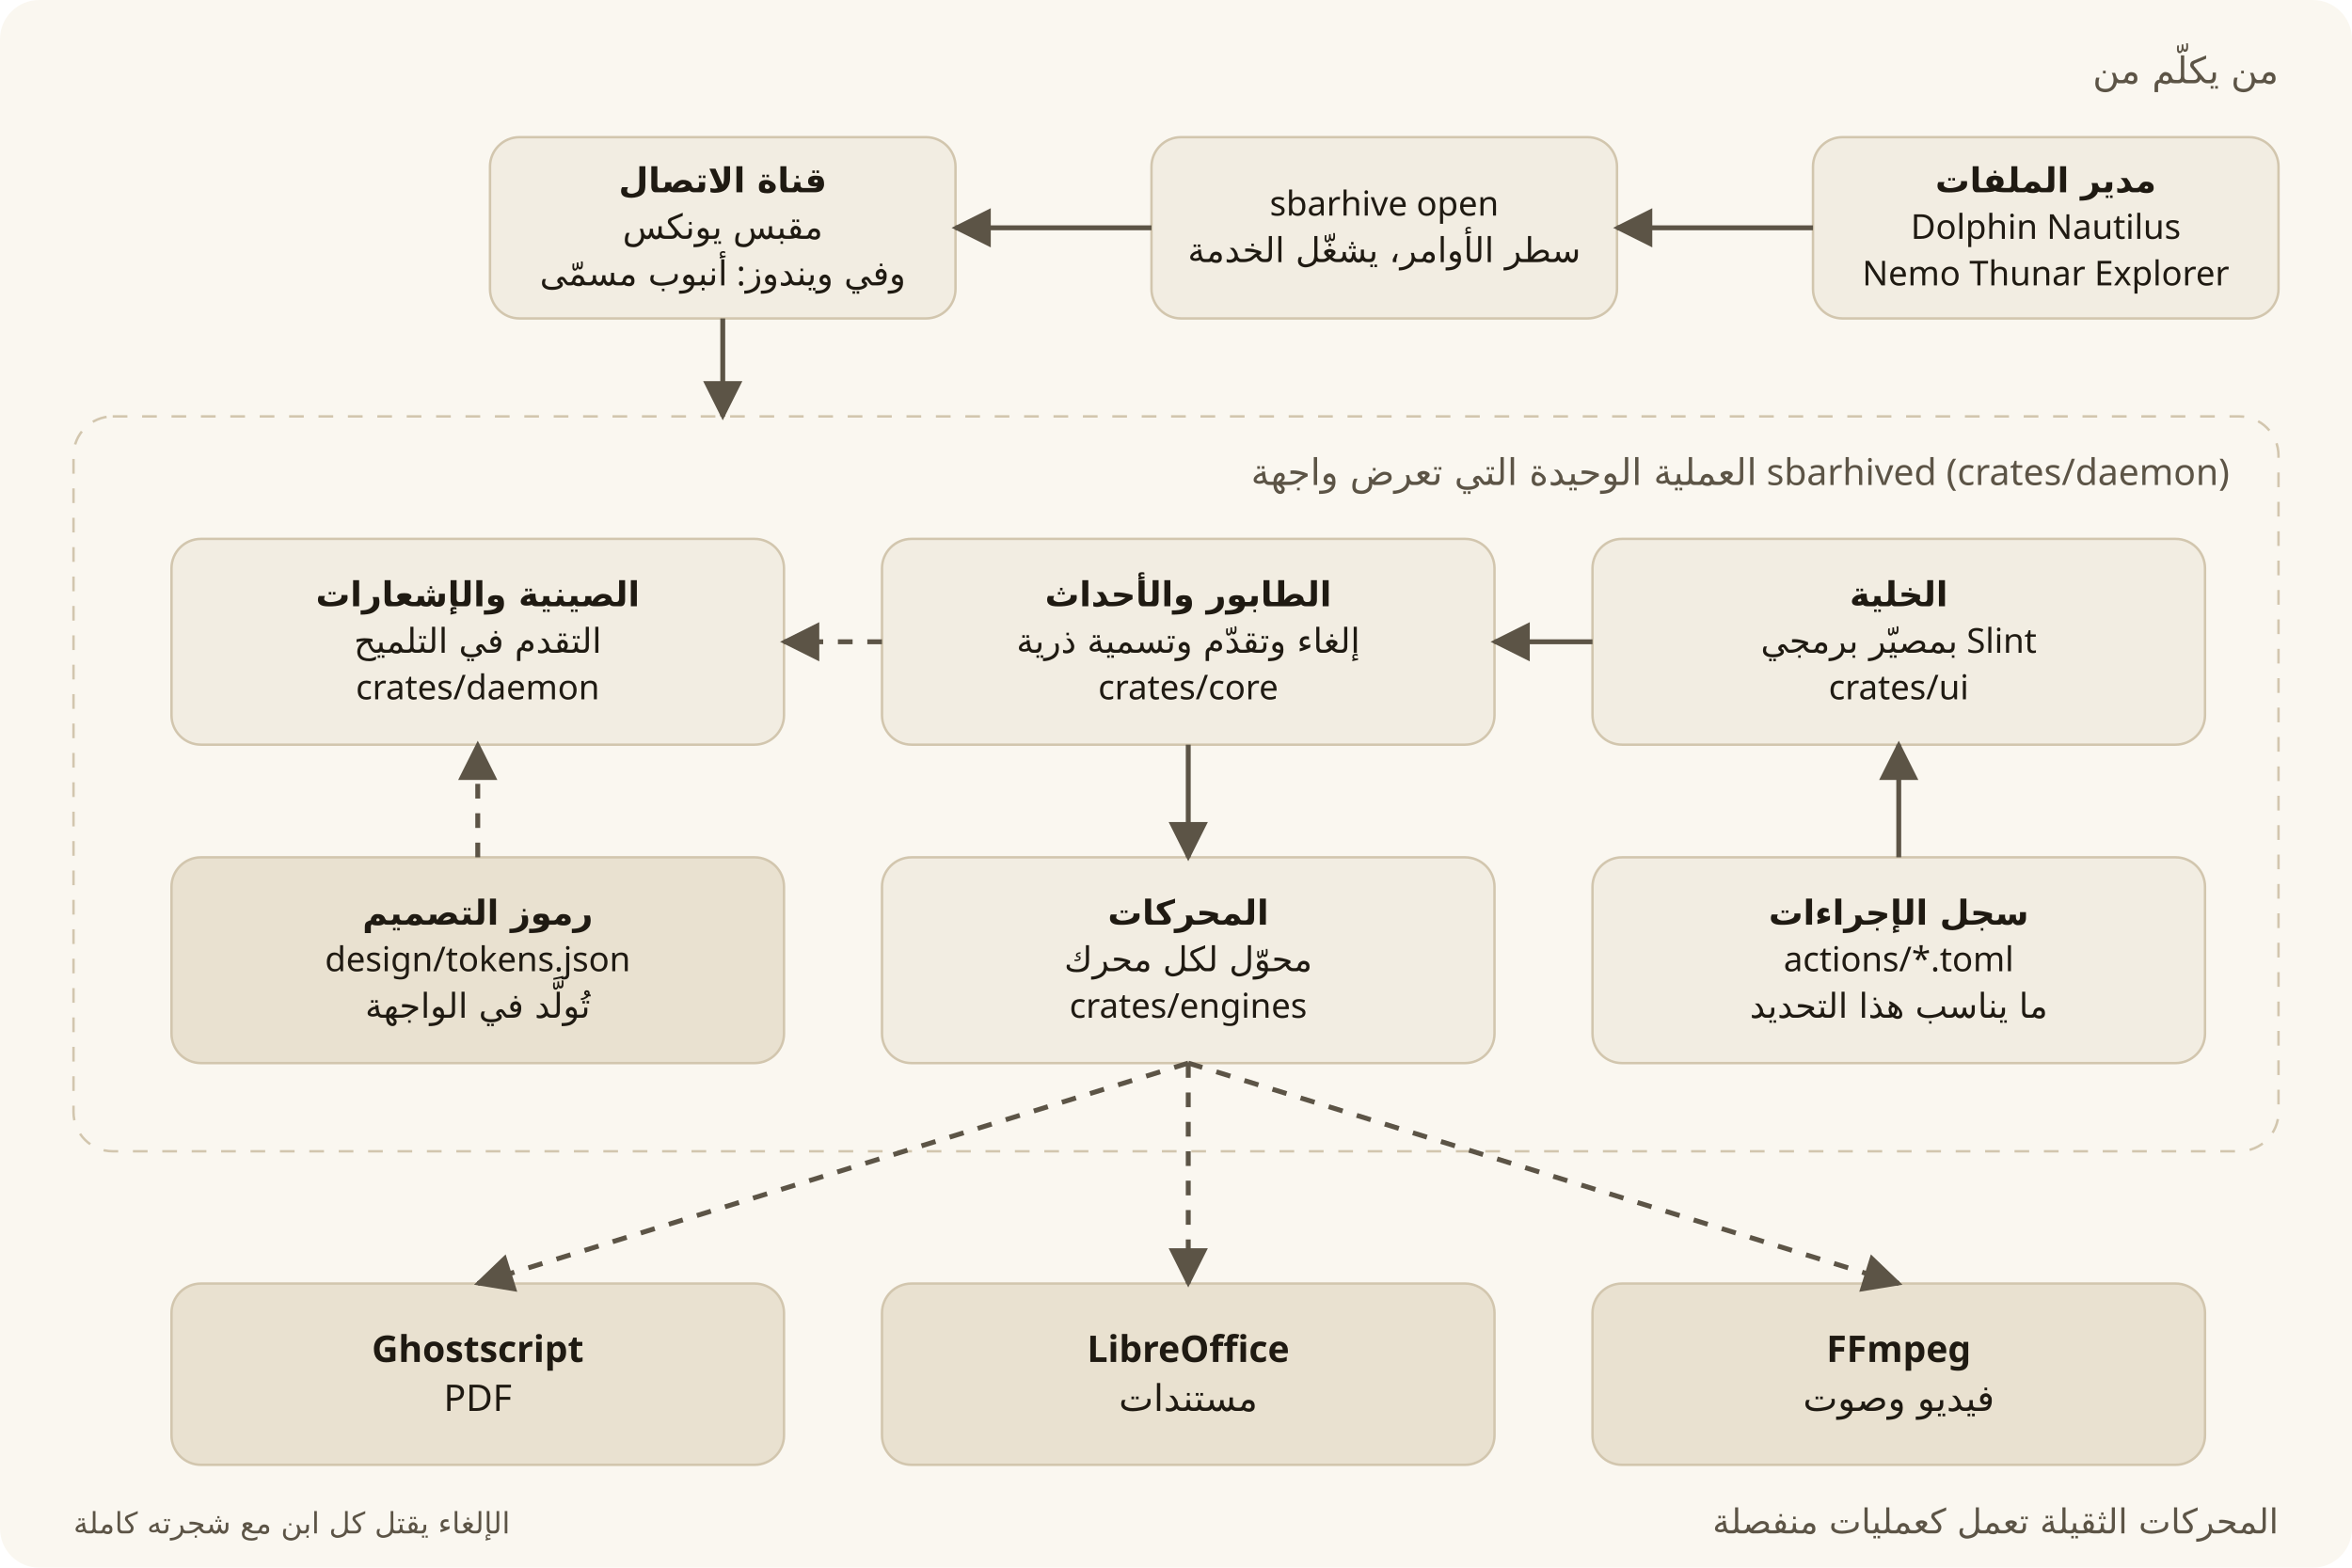
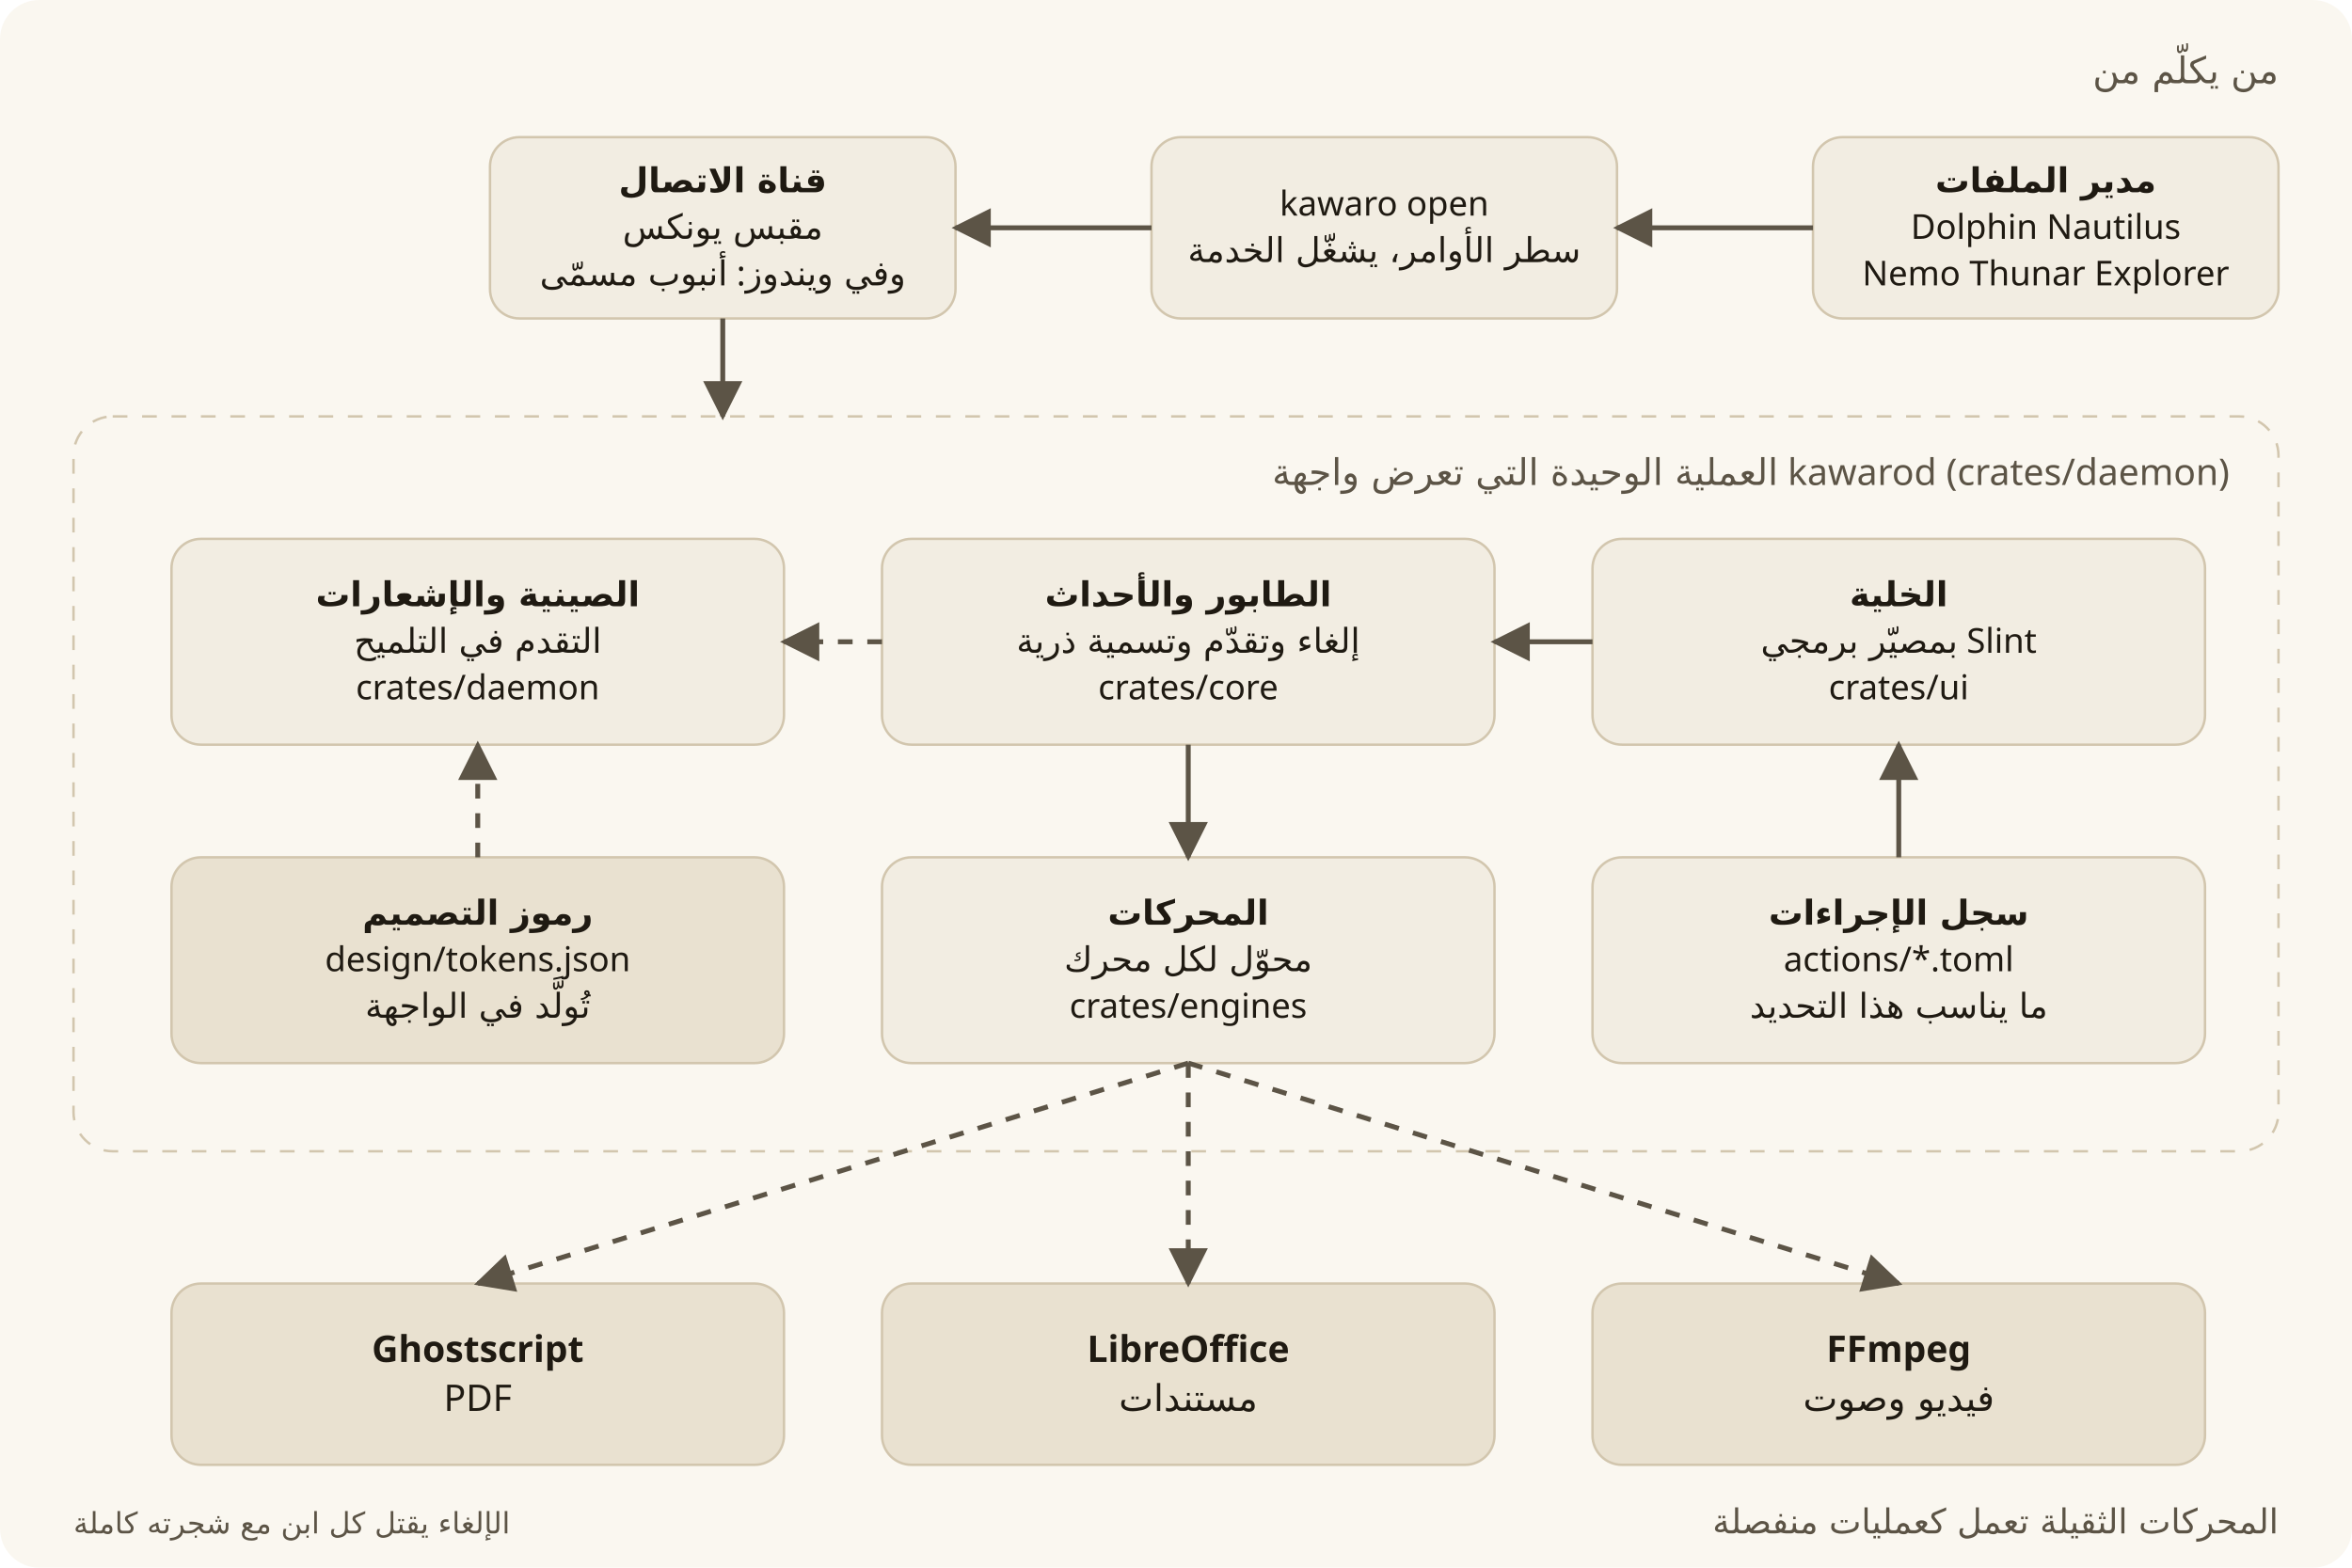
<svg xmlns="http://www.w3.org/2000/svg" viewBox="0 0 960 640" role="img" aria-labelledby="t d" width="960" height="640">
  <style>
.box{fill:#F2EDE2;stroke:#D2C6AE;stroke-width:1}
.box2{fill:#E9E1D0;stroke:#D2C6AE;stroke-width:1}
.zone{fill:#FAF7F0;stroke:#D2C6AE;stroke-width:1;stroke-dasharray:6 6}
.hot{fill:#D9921A;stroke:#D9921A}
.hex{fill:#E9E1D0;stroke:#D2C6AE;stroke-width:1}
.hexhot{fill:#D9921A;stroke:#D9921A}
.hexc{fill:#DFD3BB;stroke:#D2C6AE;stroke-width:1}
.t{fill:#1F1A12} .t2{fill:#5C5446}
- .hot-t{fill:#3A2500} .hexhot-t{fill:#3A2500}
+ .hot-t{fill:#1F1200} .hexhot-t{fill:#1F1200}
.ln{stroke:#5C5446;stroke-width:2;fill:none}
.head{fill:#5C5446}
text{font-family:"IBM Plex Sans Arabic", "IBM Plex Sans", system-ui, sans-serif;direction:rtl;unicode-bidi:embed}
</style>
  <rect width="960" height="640" fill="#FAF7F0" rx="16" />
  <defs>
    <marker id="a" viewBox="0 0 10 10" refX="9" refY="5" markerWidth="8" markerHeight="8" orient="auto-start-reverse">
      <path d="M0 0L10 5L0 10Z" fill="#5C5446" />
    </marker>
  </defs>
  <text class="head" x="930.0" y="34" text-anchor="start" font-size="15">من يكلّم من</text>
  <rect class="box" x="740.0" y="56" width="190" height="74" rx="12" />
  <text class="t box-t" x="835.0" y="78.5" text-anchor="middle" font-size="14" font-weight="600">مدير الملفات</text>
  <text class="t box-t" x="835.0" y="97.5" text-anchor="middle" font-size="14">Dolphin Nautilus</text>
  <text class="t box-t" x="835.0" y="116.5" text-anchor="middle" font-size="14">Nemo Thunar Explorer</text>
  <rect class="box" x="470.0" y="56" width="190" height="74" rx="12" />
-   <text class="t box-t" x="565.0" y="88.0" text-anchor="middle" font-size="14" font-family="ui-monospace, 'IBM Plex Mono', monospace">sbarhive open</text>
+   <text class="t box-t" x="565.0" y="88.0" text-anchor="middle" font-size="14" font-family="ui-monospace, 'IBM Plex Mono', monospace">kawaro open</text>
  <text class="t box-t" x="565.0" y="107.0" text-anchor="middle" font-size="14">سطر الأوامر، يشغّل الخدمة</text>
  <rect class="box" x="200.0" y="56" width="190" height="74" rx="12" />
  <text class="t box-t" x="295.0" y="78.5" text-anchor="middle" font-size="14" font-weight="600">قناة الاتصال</text>
  <text class="t box-t" x="295.0" y="97.5" text-anchor="middle" font-size="14">مقبس يونكس</text>
  <text class="t box-t" x="295.0" y="116.5" text-anchor="middle" font-size="14">وفي ويندوز: أنبوب مسمّى</text>
  <line class="ln" x1="740.0" y1="93" x2="660.0" y2="93" marker-end="url(#a)" />
  <line class="ln" x1="470.0" y1="93" x2="390.0" y2="93" marker-end="url(#a)" />
  <rect class="zone" x="30.0" y="170" width="900" height="300" rx="16" />
-   <text class="head" x="910.0" y="198" text-anchor="start" font-size="15">sbarhived  (crates/daemon)  العملية الوحيدة التي تعرض واجهة</text>
+   <text class="head" x="910.0" y="198" text-anchor="start" font-size="15">kawarod  (crates/daemon)  العملية الوحيدة التي تعرض واجهة</text>
  <rect class="box" x="650.0" y="220" width="250" height="84" rx="12" />
  <text class="t box-t" x="775.0" y="247.5" text-anchor="middle" font-size="14" font-weight="600">الخلية</text>
  <text class="t box-t" x="775.0" y="266.5" text-anchor="middle" font-size="14">Slint بمصيّر برمجي</text>
  <text class="t box-t" x="775.0" y="285.5" text-anchor="middle" font-size="14">crates/ui</text>
  <rect class="box" x="360.0" y="220" width="250" height="84" rx="12" />
  <text class="t box-t" x="485.0" y="247.5" text-anchor="middle" font-size="14" font-weight="600">الطابور والأحداث</text>
  <text class="t box-t" x="485.0" y="266.5" text-anchor="middle" font-size="14">إلغاء وتقدّم وتسمية ذرية</text>
  <text class="t box-t" x="485.0" y="285.5" text-anchor="middle" font-size="14">crates/core</text>
  <rect class="box" x="70.0" y="220" width="250" height="84" rx="12" />
  <text class="t box-t" x="195.0" y="247.5" text-anchor="middle" font-size="14" font-weight="600">الصينية والإشعارات</text>
  <text class="t box-t" x="195.0" y="266.5" text-anchor="middle" font-size="14">التقدم في التلميح</text>
  <text class="t box-t" x="195.0" y="285.5" text-anchor="middle" font-size="14">crates/daemon</text>
  <rect class="box" x="650.0" y="350" width="250" height="84" rx="12" />
  <text class="t box-t" x="775.0" y="377.5" text-anchor="middle" font-size="14" font-weight="600">سجل الإجراءات</text>
  <text class="t box-t" x="775.0" y="396.5" text-anchor="middle" font-size="14">actions/*.toml</text>
  <text class="t box-t" x="775.0" y="415.5" text-anchor="middle" font-size="14">ما يناسب هذا التحديد</text>
  <rect class="box" x="360.0" y="350" width="250" height="84" rx="12" />
  <text class="t box-t" x="485.0" y="377.5" text-anchor="middle" font-size="14" font-weight="600">المحركات</text>
  <text class="t box-t" x="485.0" y="396.5" text-anchor="middle" font-size="14">محوّل لكل محرك</text>
  <text class="t box-t" x="485.0" y="415.5" text-anchor="middle" font-size="14">crates/engines</text>
  <rect class="box2" x="70.0" y="350" width="250" height="84" rx="12" />
  <text class="t box2-t" x="195.0" y="377.5" text-anchor="middle" font-size="14" font-weight="600">رموز التصميم</text>
  <text class="t box2-t" x="195.0" y="396.5" text-anchor="middle" font-size="14">design/tokens.json</text>
  <text class="t box2-t" x="195.0" y="415.5" text-anchor="middle" font-size="14">تُولَّد في الواجهة</text>
  <line class="ln" x1="295.0" y1="130" x2="295.0" y2="170" marker-end="url(#a)" />
  <line class="ln" x1="775.0" y1="350" x2="775.0" y2="304" marker-end="url(#a)" />
  <line class="ln" x1="650.0" y1="262" x2="610.0" y2="262" marker-end="url(#a)" />
  <line class="ln" x1="485.0" y1="304" x2="485.0" y2="350" marker-end="url(#a)" />
  <line class="ln" x1="360.0" y1="262" x2="320.0" y2="262" marker-end="url(#a)" stroke-dasharray="6 6" />
  <line class="ln" x1="195.0" y1="350" x2="195.0" y2="304" marker-end="url(#a)" stroke-dasharray="6 6" />
  <text class="head" x="930.0" y="626" text-anchor="start" font-size="14">المحركات الثقيلة تعمل كعمليات منفصلة</text>
  <rect class="box2" x="650.0" y="524" width="250" height="74" rx="12" />
  <text class="t box2-t" x="775.0" y="556.0" text-anchor="middle" font-size="15" font-weight="600">FFmpeg</text>
  <text class="t box2-t" x="775.0" y="576.0" text-anchor="middle" font-size="15">فيديو وصوت</text>
  <line class="ln" x1="485.0" y1="434" x2="775.0" y2="524" marker-end="url(#a)" stroke-dasharray="6 6" />
  <rect class="box2" x="360.0" y="524" width="250" height="74" rx="12" />
  <text class="t box2-t" x="485.0" y="556.0" text-anchor="middle" font-size="15" font-weight="600">LibreOffice</text>
  <text class="t box2-t" x="485.0" y="576.0" text-anchor="middle" font-size="15">مستندات</text>
  <line class="ln" x1="485.0" y1="434" x2="485.0" y2="524" marker-end="url(#a)" stroke-dasharray="6 6" />
  <rect class="box2" x="70.0" y="524" width="250" height="74" rx="12" />
  <text class="t box2-t" x="195.0" y="556.0" text-anchor="middle" font-size="15" font-weight="600">Ghostscript</text>
  <text class="t box2-t" x="195.0" y="576.0" text-anchor="middle" font-size="15">PDF</text>
  <line class="ln" x1="485.0" y1="434" x2="195.0" y2="524" marker-end="url(#a)" stroke-dasharray="6 6" />
  <text class="t2" x="30.0" y="626" text-anchor="end" font-size="12">الإلغاء يقتل كل ابن مع شجرته كاملة</text>
</svg>
